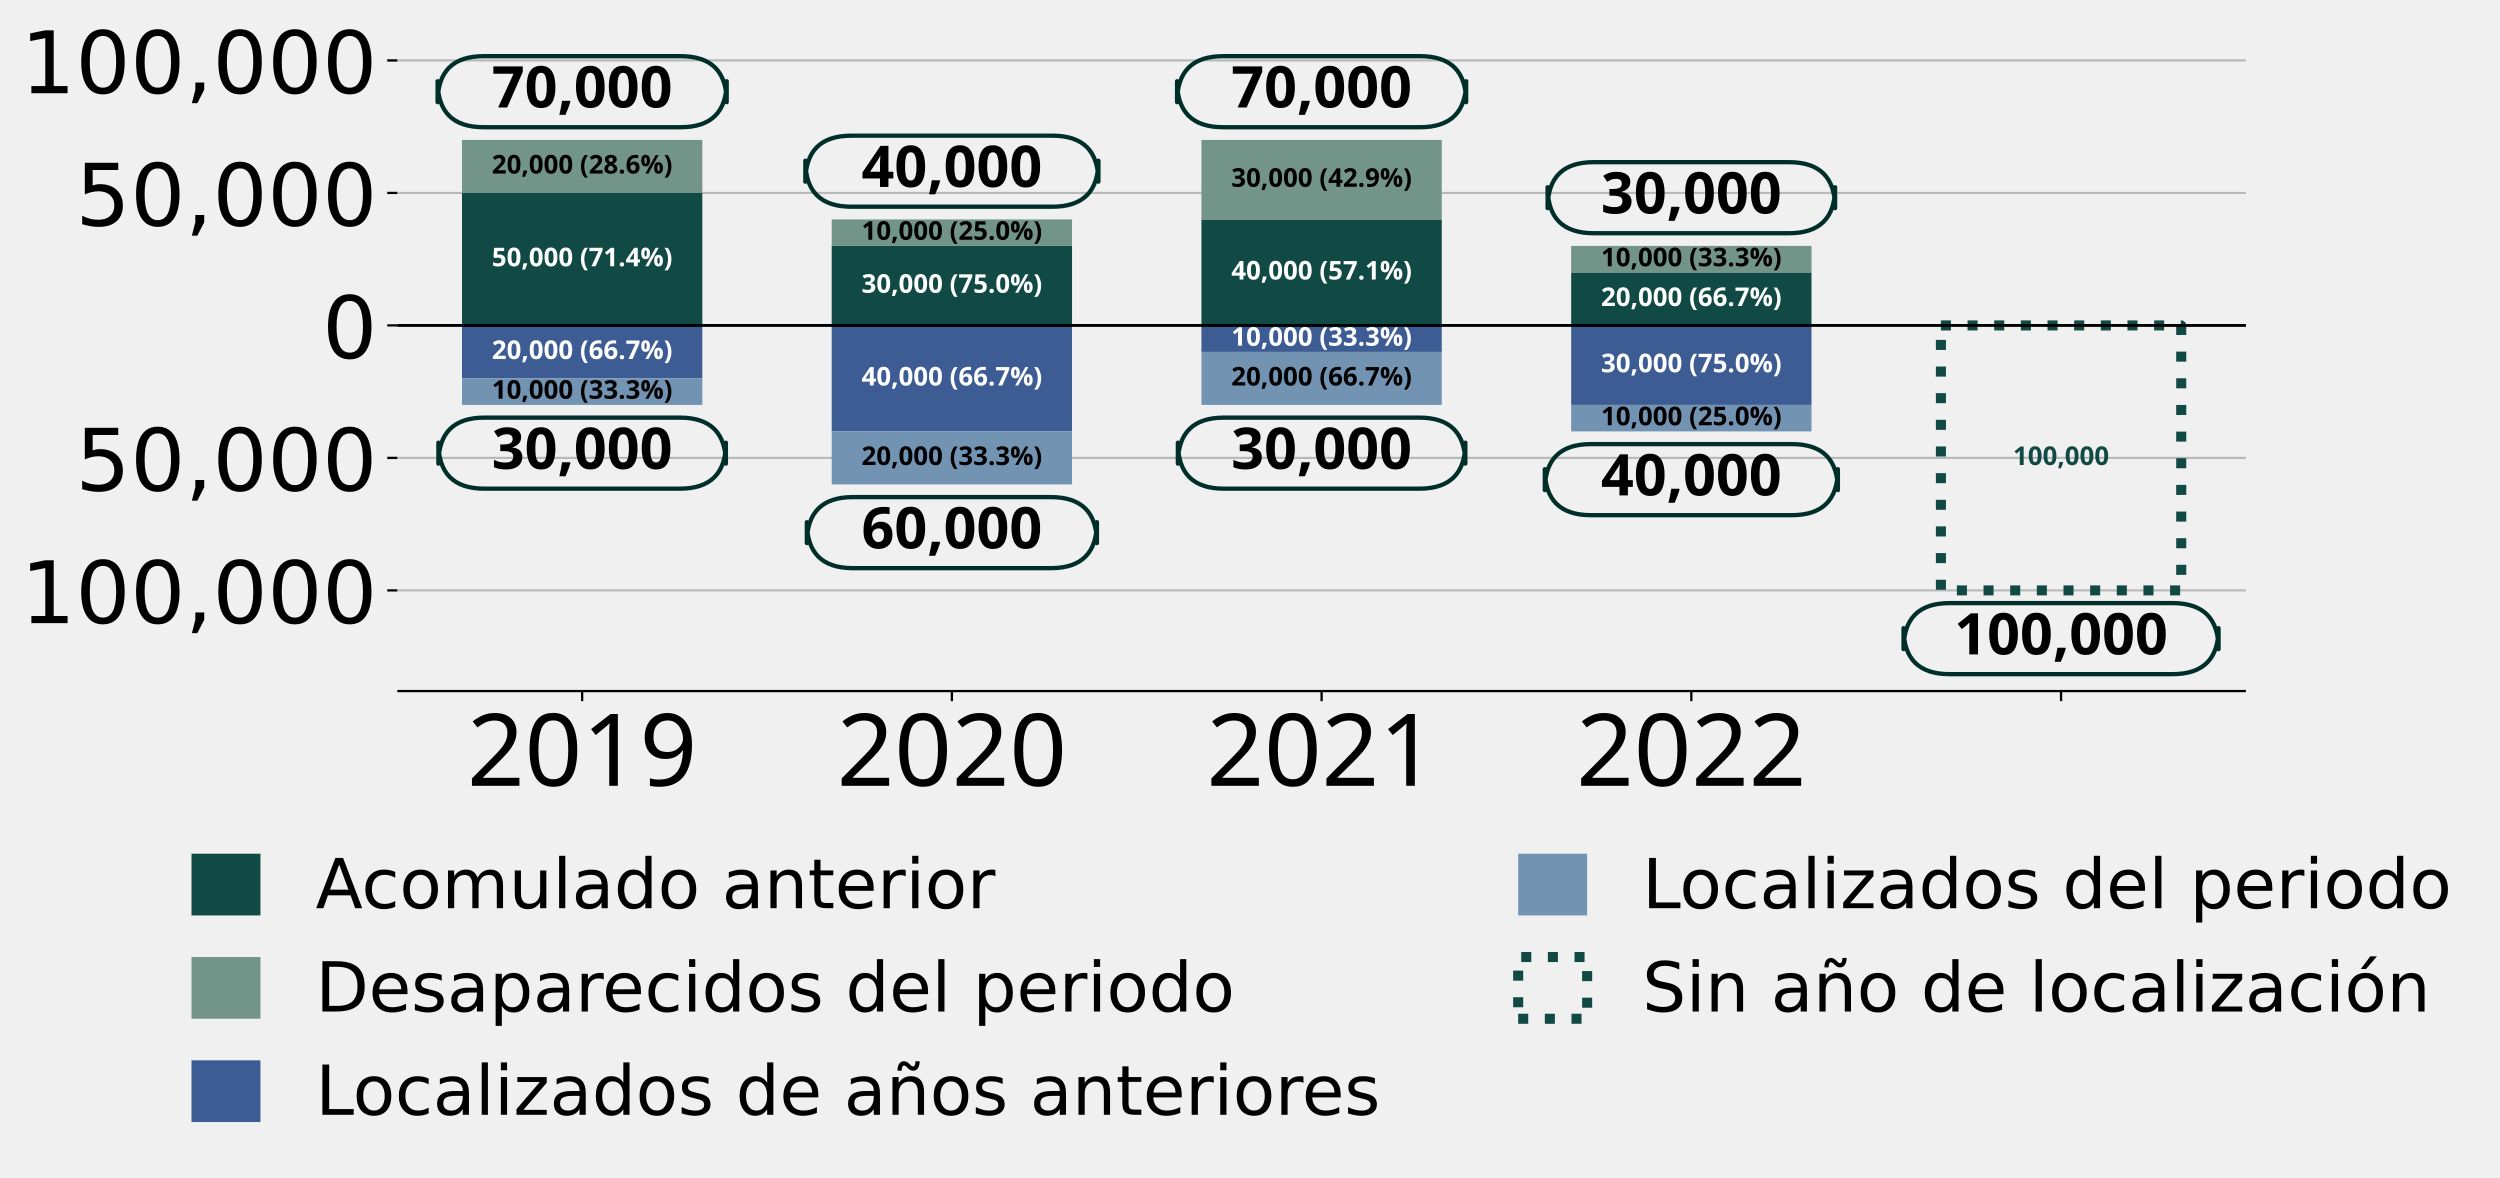
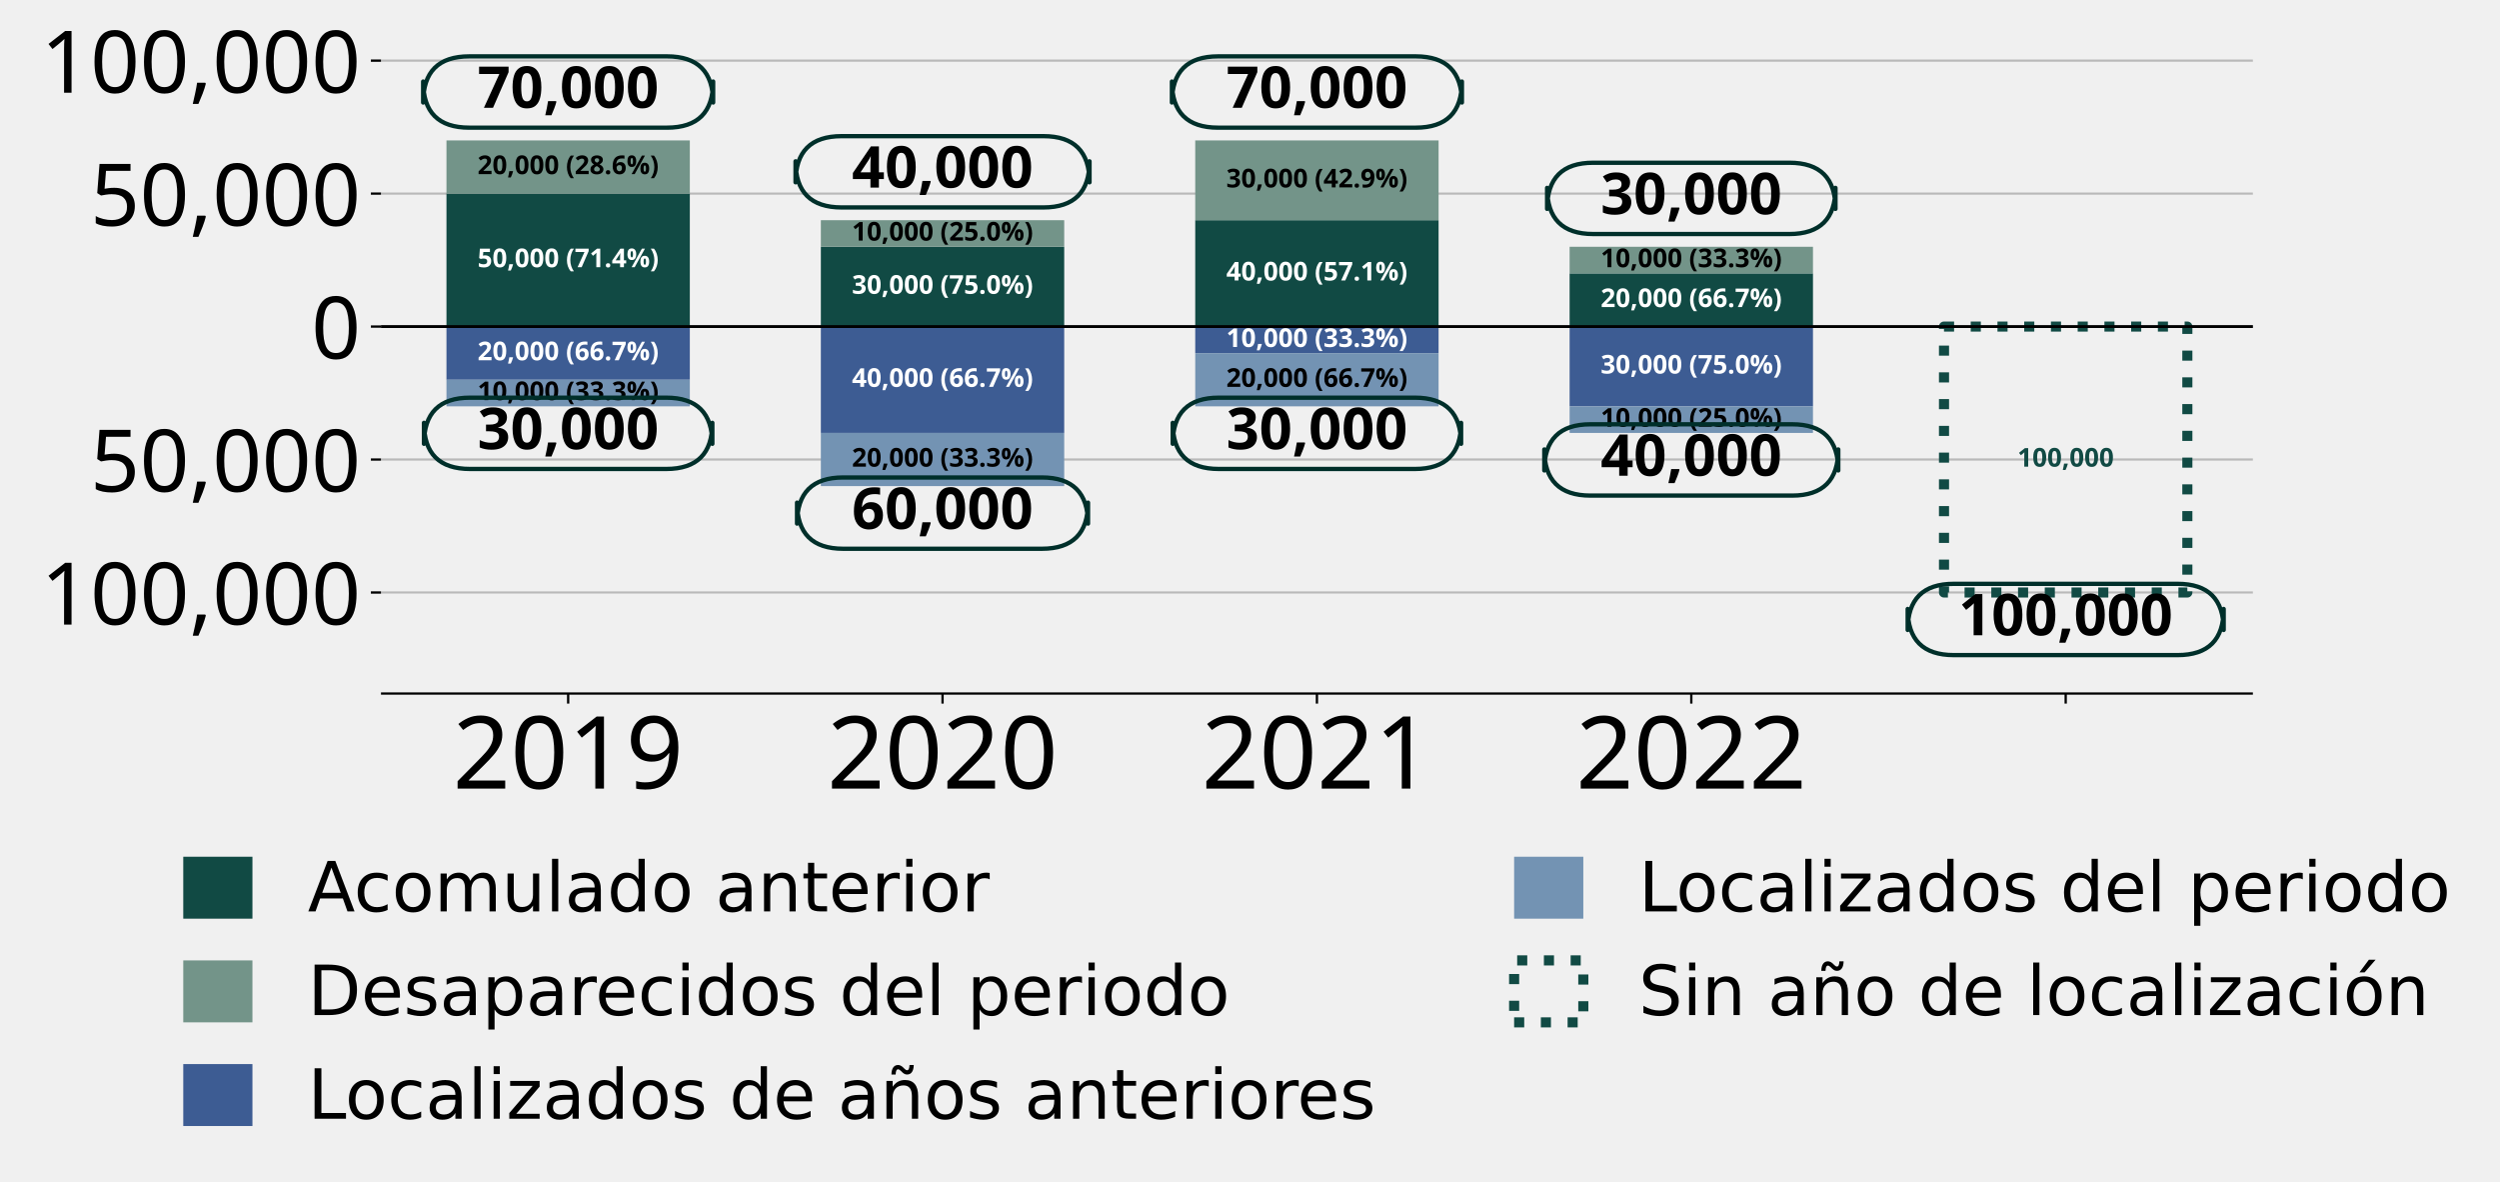
- <svg xmlns="http://www.w3.org/2000/svg" xmlns:xlink="http://www.w3.org/1999/xlink" width="870.02pt" height="409.75pt" version="1.1" viewBox="0 0 870.02 409.75">
+ <svg xmlns="http://www.w3.org/2000/svg" xmlns:xlink="http://www.w3.org/1999/xlink" width="866.95pt" height="409.75pt" version="1.1" viewBox="0 0 866.95 409.75">
  <defs>
    <style type="text/css">*{stroke-linejoin: round; stroke-linecap: butt}</style>
  </defs>
-   <path d="m0 409.75h870.02v-409.75h-870.02v409.75z" opacity="0" />
-   <path d="m138.26 240.5h643.34v-233.3h-643.34v233.3z" opacity="0" />
+   <path d="m0 409.75h866.95v-409.75h-866.95v409.75z" opacity="0" />
+   <path d="m132.17 240.5h649.4v-233.3h-649.4v233.3z" opacity="0" />
  <defs>
    <path id="b" d="m0 0v3.5" stroke="#000" stroke-width=".8" />
  </defs>
-   <use x="202.593" y="240.504" stroke="#000000" stroke-width=".8" xlink:href="#b" />
-   <text transform="rotate(-0 202.59 273.48)" x="202.593" y="273.475" font-family="'Montserrat'" font-size="35px" font-weight="500" text-anchor="middle">2019</text>
-   <use x="331.261" y="240.504" stroke="#000000" stroke-width=".8" xlink:href="#b" />
-   <text transform="rotate(-0 331.26 273.48)" x="331.261" y="273.475" font-family="'Montserrat'" font-size="35px" font-weight="500" text-anchor="middle">2020</text>
-   <use x="459.929" y="240.504" stroke="#000000" stroke-width=".8" xlink:href="#b" />
-   <text transform="rotate(-0 459.93 273.48)" x="459.929" y="273.475" font-family="'Montserrat'" font-size="35px" font-weight="500" text-anchor="middle">2021</text>
-   <use x="588.597" y="240.504" stroke="#000000" stroke-width=".8" xlink:href="#b" />
-   <text transform="rotate(-0 588.6 273.48)" x="588.597" y="273.475" font-family="'Montserrat'" font-size="35px" font-weight="500" text-anchor="middle">2022</text>
-   <use x="717.265" y="240.504" stroke="#000000" stroke-width=".8" xlink:href="#b" />
-   <text transform="rotate(-0 717.27 273.48)" x="717.265" y="273.475" font-family="'Montserrat'" font-size="35px" font-weight="500" text-anchor="middle" />
-   <path d="m138.26 205.46h643.34" clip-path="url(#a)" fill="none" stroke="#b9b9b9" stroke-linecap="square" stroke-width=".75" />
+   <use x="197.106" y="240.504" stroke="#000000" stroke-width=".8" xlink:href="#b" />
+   <text transform="rotate(-0 197.11 273.48)" x="197.106" y="273.475" font-family="'Montserrat'" font-size="35px" font-weight="500" text-anchor="middle">2019</text>
+   <use x="326.986" y="240.504" stroke="#000000" stroke-width=".8" xlink:href="#b" />
+   <text transform="rotate(-0 326.99 273.48)" x="326.986" y="273.475" font-family="'Montserrat'" font-size="35px" font-weight="500" text-anchor="middle">2020</text>
+   <use x="456.866" y="240.504" stroke="#000000" stroke-width=".8" xlink:href="#b" />
+   <text transform="rotate(-0 456.87 273.48)" x="456.866" y="273.475" font-family="'Montserrat'" font-size="35px" font-weight="500" text-anchor="middle">2021</text>
+   <use x="586.746" y="240.504" stroke="#000000" stroke-width=".8" xlink:href="#b" />
+   <text transform="rotate(-0 586.75 273.48)" x="586.746" y="273.475" font-family="'Montserrat'" font-size="35px" font-weight="500" text-anchor="middle">2022</text>
+   <use x="716.626" y="240.504" stroke="#000000" stroke-width=".8" xlink:href="#b" />
+   <text transform="rotate(-0 716.63 273.48)" x="716.626" y="273.475" font-family="'Montserrat'" font-size="35px" font-weight="500" text-anchor="middle" />
+   <path d="m132.17 205.46h649.4" clip-path="url(#a)" fill="none" stroke="#b9b9b9" stroke-linecap="square" stroke-width=".75" />
  <defs>
    <path id="c" d="m0 0h-3.5" stroke="#000" stroke-width=".8" />
  </defs>
-   <use x="138.259" y="205.462" stroke="#000000" stroke-width=".8" xlink:href="#c" />
-   <text transform="rotate(-0 131.26 216.86)" x="131.259" y="216.86" font-family="'DejaVu Sans', 'Bitstream Vera Sans', 'Computer Modern Sans Serif', 'Lucida Grande', 'Verdana', 'Geneva', 'Lucid', 'Arial', 'Helvetica', 'Avant Garde', sans-serif" font-size="30px" font-weight="500" text-anchor="end">100,000</text>
-   <path d="m138.26 159.35h643.34" clip-path="url(#a)" fill="none" stroke="#b9b9b9" stroke-linecap="square" stroke-width=".75" />
-   <use x="138.259" y="159.355" stroke="#000000" stroke-width=".8" xlink:href="#c" />
-   <text transform="rotate(-0 131.26 170.75)" x="131.259" y="170.752" font-family="'DejaVu Sans', 'Bitstream Vera Sans', 'Computer Modern Sans Serif', 'Lucida Grande', 'Verdana', 'Geneva', 'Lucid', 'Arial', 'Helvetica', 'Avant Garde', sans-serif" font-size="30px" font-weight="500" text-anchor="end">50,000</text>
-   <path d="m138.26 113.25h643.34" clip-path="url(#a)" fill="none" stroke="#b9b9b9" stroke-linecap="square" stroke-width=".75" />
-   <use x="138.259" y="113.247" stroke="#000000" stroke-width=".8" xlink:href="#c" />
-   <text transform="rotate(-0 131.26 124.64)" x="131.259" y="124.645" font-family="'DejaVu Sans', 'Bitstream Vera Sans', 'Computer Modern Sans Serif', 'Lucida Grande', 'Verdana', 'Geneva', 'Lucid', 'Arial', 'Helvetica', 'Avant Garde', sans-serif" font-size="30px" font-weight="500" text-anchor="end">0</text>
-   <path d="m138.26 67.14h643.34" clip-path="url(#a)" fill="none" stroke="#b9b9b9" stroke-linecap="square" stroke-width=".75" />
-   <use x="138.259" y="67.14" stroke="#000000" stroke-width=".8" xlink:href="#c" />
-   <text transform="rotate(-0 131.26 78.537)" x="131.259" y="78.537" font-family="'DejaVu Sans', 'Bitstream Vera Sans', 'Computer Modern Sans Serif', 'Lucida Grande', 'Verdana', 'Geneva', 'Lucid', 'Arial', 'Helvetica', 'Avant Garde', sans-serif" font-size="30px" font-weight="500" text-anchor="end">50,000</text>
-   <path d="m138.26 21.032h643.34" clip-path="url(#a)" fill="none" stroke="#b9b9b9" stroke-linecap="square" stroke-width=".75" />
-   <use x="138.259" y="21.032" stroke="#000000" stroke-width=".8" xlink:href="#c" />
-   <text transform="rotate(-0 131.26 32.43)" x="131.259" y="32.43" font-family="'DejaVu Sans', 'Bitstream Vera Sans', 'Computer Modern Sans Serif', 'Lucida Grande', 'Verdana', 'Geneva', 'Lucid', 'Arial', 'Helvetica', 'Avant Garde', sans-serif" font-size="30px" font-weight="500" text-anchor="end">100,000</text>
-   <path d="m160.78 113.25h83.634v-46.108h-83.634z" clip-path="url(#a)" fill="#114a44" />
-   <path d="m160.78 67.14h83.634v-18.443h-83.634z" clip-path="url(#a)" fill="#739489" />
-   <path d="m160.78 113.25h83.634v18.443h-83.634z" clip-path="url(#a)" fill="#3d5c93" />
-   <path d="m160.78 131.69h83.634v9.222h-83.634z" clip-path="url(#a)" fill="#7393b3" />
-   <path d="m289.44 113.25h83.634v-27.665h-83.634z" clip-path="url(#a)" fill="#114a44" />
-   <path d="m289.44 85.583h83.634v-9.222h-83.634z" clip-path="url(#a)" fill="#739489" />
-   <path d="m289.44 113.25h83.634v36.886h-83.634z" clip-path="url(#a)" fill="#3d5c93" />
-   <path d="m289.44 150.13h83.634v18.443h-83.634z" clip-path="url(#a)" fill="#7393b3" />
-   <path d="m418.11 113.25h83.634v-36.886h-83.634z" clip-path="url(#a)" fill="#114a44" />
-   <path d="m418.11 76.361h83.634v-27.665h-83.634z" clip-path="url(#a)" fill="#739489" />
-   <path d="m418.11 113.25h83.634v9.222h-83.634z" clip-path="url(#a)" fill="#3d5c93" />
-   <path d="m418.11 122.47h83.634v18.443h-83.634z" clip-path="url(#a)" fill="#7393b3" />
-   <path d="m546.78 113.25h83.634v-18.443h-83.634z" clip-path="url(#a)" fill="#114a44" />
-   <path d="m546.78 94.804h83.634v-9.222h-83.634z" clip-path="url(#a)" fill="#739489" />
-   <path d="m546.78 113.25h83.634v27.665h-83.634z" clip-path="url(#a)" fill="#3d5c93" />
-   <path d="m546.78 140.91h83.634v9.222h-83.634z" clip-path="url(#a)" fill="#7393b3" />
-   <path d="m675.45 113.25h83.634v92.215h-83.634v-92.215z" clip-path="url(#a)" fill="none" stroke="#114a44" stroke-dasharray="3.5,5.775" stroke-width="3.5" />
-   <path d="m138.26 113.25h643.34" clip-path="url(#a)" fill="none" stroke="#000" stroke-linecap="square" />
-   <path d="m138.26 240.5h643.34" fill="none" stroke="#000" stroke-linecap="square" stroke-width=".8" />
-   <text transform="rotate(-0 202.59 92.659)" x="202.593" y="92.659" fill="#ffffff" font-family="'Montserrat'" font-size="9px" font-weight="700" text-anchor="middle">50,000 (71.4%)</text>
-   <text transform="rotate(-0 202.59 60.384)" x="202.593" y="60.384" font-family="'Montserrat'" font-size="9px" font-weight="700" text-anchor="middle">20,000 (28.6%)</text>
-   <text transform="rotate(-0 202.59 124.93)" x="202.593" y="124.935" fill="#ffffff" font-family="'Montserrat'" font-size="9px" font-weight="700" text-anchor="middle">20,000 (66.7%)</text>
-   <text transform="rotate(-0 202.59 138.77)" x="202.593" y="138.767" font-family="'Montserrat'" font-size="9px" font-weight="700" text-anchor="middle">10,000 (33.3%)</text>
-   <path d="m168.29 44.273h68.603q16 0 16-16v7.278q0-16-16-16h-68.603q-16 0-16 16v-7.278q0 16 16 16z" fill="none" stroke="#002f2a" stroke-width="1.5" />
-   <text transform="rotate(-0 202.59 37.392)" x="202.593" y="37.392" font-family="'Montserrat'" font-size="20px" font-weight="700" text-anchor="middle">70,000  </text>
-   <path d="m168.57 170.06h68.044q16 0 16-16v7.278q0-16-16-16h-68.044q-16 0-16 16v-7.278q0 16 16 16z" fill="none" stroke="#002f2a" stroke-width="1.5" />
-   <text transform="rotate(-0 202.59 163.18)" x="202.593" y="163.176" font-family="'Montserrat'" font-size="20px" font-weight="700" text-anchor="middle">30,000  </text>
-   <text transform="rotate(-0 331.26 101.88)" x="331.261" y="101.881" fill="#ffffff" font-family="'Montserrat'" font-size="9px" font-weight="700" text-anchor="middle">30,000 (75.0%)</text>
-   <text transform="rotate(-0 331.26 83.438)" x="331.261" y="83.438" font-family="'Montserrat'" font-size="9px" font-weight="700" text-anchor="middle">10,000 (25.0%)</text>
-   <text transform="rotate(-0 331.26 134.16)" x="331.261" y="134.156" fill="#ffffff" font-family="'Montserrat'" font-size="9px" font-weight="700" text-anchor="middle">40,000 (66.7%)</text>
-   <text transform="rotate(-0 331.26 161.82)" x="331.261" y="161.821" font-family="'Montserrat'" font-size="9px" font-weight="700" text-anchor="middle">20,000 (33.3%)</text>
-   <path d="m296.27 71.938h69.984q16 0 16-16v7.278q0-16-16-16h-69.984q-16 0-16 16v-7.278q0 16 16 16z" fill="none" stroke="#002f2a" stroke-width="1.5" />
-   <text transform="rotate(-0 331.26 65.057)" x="331.261" y="65.057" font-family="'Montserrat'" font-size="20px" font-weight="700" text-anchor="middle">40,000  </text>
-   <path d="m296.79 197.72h68.944q16 0 16-16v7.278q0-16-16-16h-68.944q-16 0-16 16v-7.278q0 16 16 16z" fill="none" stroke="#002f2a" stroke-width="1.5" />
-   <text transform="rotate(-0 331.26 190.84)" x="331.261" y="190.84" font-family="'Montserrat'" font-size="20px" font-weight="700" text-anchor="middle">60,000  </text>
-   <text transform="rotate(-0 459.93 97.27)" x="459.929" y="97.27" fill="#ffffff" font-family="'Montserrat'" font-size="9px" font-weight="700" text-anchor="middle">40,000 (57.1%)</text>
-   <text transform="rotate(-0 459.93 64.995)" x="459.929" y="64.995" font-family="'Montserrat'" font-size="9px" font-weight="700" text-anchor="middle">30,000 (42.9%)</text>
-   <text transform="rotate(-0 459.93 120.32)" x="459.929" y="120.324" fill="#ffffff" font-family="'Montserrat'" font-size="9px" font-weight="700" text-anchor="middle">10,000 (33.3%)</text>
-   <text transform="rotate(-0 459.93 134.16)" x="459.929" y="134.156" font-family="'Montserrat'" font-size="9px" font-weight="700" text-anchor="middle">20,000 (66.7%)</text>
-   <path d="m425.63 44.273h68.603q16 0 16-16v7.278q0-16-16-16h-68.603q-16 0-16 16v-7.278q0 16 16 16z" fill="none" stroke="#002f2a" stroke-width="1.5" />
-   <text transform="rotate(-0 459.93 37.392)" x="459.929" y="37.392" font-family="'Montserrat'" font-size="20px" font-weight="700" text-anchor="middle">70,000  </text>
-   <path d="m425.91 170.06h68.044q16 0 16-16v7.278q0-16-16-16h-68.044q-16 0-16 16v-7.278q0 16 16 16z" fill="none" stroke="#002f2a" stroke-width="1.5" />
-   <text transform="rotate(-0 459.93 163.18)" x="459.929" y="163.176" font-family="'Montserrat'" font-size="20px" font-weight="700" text-anchor="middle">30,000  </text>
-   <text transform="rotate(-0 588.6 106.49)" x="588.597" y="106.492" fill="#ffffff" font-family="'Montserrat'" font-size="9px" font-weight="700" text-anchor="middle">20,000 (66.7%)</text>
-   <text transform="rotate(-0 588.6 92.659)" x="588.597" y="92.659" font-family="'Montserrat'" font-size="9px" font-weight="700" text-anchor="middle">10,000 (33.3%)</text>
-   <text transform="rotate(-0 588.6 129.55)" x="588.597" y="129.545" fill="#ffffff" font-family="'Montserrat'" font-size="9px" font-weight="700" text-anchor="middle">30,000 (75.0%)</text>
-   <text transform="rotate(-0 588.6 147.99)" x="588.597" y="147.988" font-family="'Montserrat'" font-size="9px" font-weight="700" text-anchor="middle">10,000 (25.0%)</text>
-   <path d="m554.58 81.159h68.044q16 0 16-16v7.278q0-16-16-16h-68.044q-16 0-16 16v-7.278q0 16 16 16z" fill="none" stroke="#002f2a" stroke-width="1.5" />
-   <text transform="rotate(-0 588.6 74.278)" x="588.597" y="74.278" font-family="'Montserrat'" font-size="20px" font-weight="700" text-anchor="middle">30,000  </text>
-   <path d="m553.61 179.28h69.984q16 0 16-16v7.278q0-16-16-16h-69.984q-16 0-16 16v-7.278q0 16 16 16z" fill="none" stroke="#002f2a" stroke-width="1.5" />
-   <text transform="rotate(-0 588.6 172.4)" x="588.597" y="172.397" font-family="'Montserrat'" font-size="20px" font-weight="700" text-anchor="middle">40,000  </text>
-   <text transform="rotate(-0 717.27 161.82)" x="717.265" y="161.821" fill="#114a44" font-family="'Montserrat'" font-size="9px" font-weight="700" text-anchor="middle">100,000</text>
-   <path d="m678.45 234.61h77.625q16 0 16-16v7.278q0-16-16-16h-77.625q-16 0-16 16v-7.278q0 16 16 16z" fill="none" stroke="#002f2a" stroke-width="1.5" />
-   <text transform="rotate(-0 717.27 227.73)" x="717.265" y="227.726" font-family="'Montserrat'" font-size="20px" font-weight="700" text-anchor="middle">100,000  </text>
-   <path d="m66.641 318.58h24v-21.48h-24z" fill="#114a44" />
-   <text transform="rotate(-0 109.84 316.06)" x="109.841" y="316.06" font-family="'DejaVu Sans', 'Bitstream Vera Sans', 'Computer Modern Sans Serif', 'Lucida Grande', 'Verdana', 'Geneva', 'Lucid', 'Arial', 'Helvetica', 'Avant Garde', sans-serif" font-size="24px">Acomulado anterior </text>
-   <path d="m66.641 354.53h24v-21.48h-24z" fill="#739489" />
-   <text transform="rotate(-0 109.84 352.01)" x="109.841" y="352.011" font-family="'DejaVu Sans', 'Bitstream Vera Sans', 'Computer Modern Sans Serif', 'Lucida Grande', 'Verdana', 'Geneva', 'Lucid', 'Arial', 'Helvetica', 'Avant Garde', sans-serif" font-size="24px">Desaparecidos del periodo</text>
-   <path d="m66.641 390.48h24v-21.48h-24z" fill="#3d5c93" />
-   <text transform="rotate(-0 109.84 387.96)" x="109.841" y="387.962" font-family="'DejaVu Sans', 'Bitstream Vera Sans', 'Computer Modern Sans Serif', 'Lucida Grande', 'Verdana', 'Geneva', 'Lucid', 'Arial', 'Helvetica', 'Avant Garde', sans-serif" font-size="24px">Localizados de años anteriores</text>
-   <path d="m528.34 318.58h24v-21.48h-24z" fill="#7393b3" />
-   <text transform="rotate(-0 571.54 316.06)" x="571.544" y="316.06" font-family="'DejaVu Sans', 'Bitstream Vera Sans', 'Computer Modern Sans Serif', 'Lucida Grande', 'Verdana', 'Geneva', 'Lucid', 'Arial', 'Helvetica', 'Avant Garde', sans-serif" font-size="24px">Localizados del periodo</text>
-   <path d="m528.34 354.53h24v-21.48h-24v21.48z" fill="none" stroke="#114a44" stroke-dasharray="3.5,5.775" stroke-width="3.5" />
-   <text transform="rotate(-0 571.54 352.01)" x="571.544" y="352.011" font-family="'DejaVu Sans', 'Bitstream Vera Sans', 'Computer Modern Sans Serif', 'Lucida Grande', 'Verdana', 'Geneva', 'Lucid', 'Arial', 'Helvetica', 'Avant Garde', sans-serif" font-size="24px">Sin año de localización</text>
+   <use x="132.166" y="205.462" stroke="#000000" stroke-width=".8" xlink:href="#c" />
+   <text transform="rotate(-0 125.17 216.59)" x="125.166" y="216.593" font-family="'Montserrat'" font-size="30px" font-weight="500" text-anchor="end">100,000</text>
+   <path d="m132.17 159.35h649.4" clip-path="url(#a)" fill="none" stroke="#b9b9b9" stroke-linecap="square" stroke-width=".75" />
+   <use x="132.166" y="159.355" stroke="#000000" stroke-width=".8" xlink:href="#c" />
+   <text transform="rotate(-0 125.17 170.49)" x="125.166" y="170.485" font-family="'Montserrat'" font-size="30px" font-weight="500" text-anchor="end">50,000</text>
+   <path d="m132.17 113.25h649.4" clip-path="url(#a)" fill="none" stroke="#b9b9b9" stroke-linecap="square" stroke-width=".75" />
+   <use x="132.166" y="113.247" stroke="#000000" stroke-width=".8" xlink:href="#c" />
+   <text transform="rotate(-0 125.17 124.38)" x="125.166" y="124.378" font-family="'Montserrat'" font-size="30px" font-weight="500" text-anchor="end">0</text>
+   <path d="m132.17 67.14h649.4" clip-path="url(#a)" fill="none" stroke="#b9b9b9" stroke-linecap="square" stroke-width=".75" />
+   <use x="132.166" y="67.14" stroke="#000000" stroke-width=".8" xlink:href="#c" />
+   <text transform="rotate(-0 125.17 78.27)" x="125.166" y="78.27" font-family="'Montserrat'" font-size="30px" font-weight="500" text-anchor="end">50,000</text>
+   <path d="m132.17 21.032h649.4" clip-path="url(#a)" fill="none" stroke="#b9b9b9" stroke-linecap="square" stroke-width=".75" />
+   <use x="132.166" y="21.032" stroke="#000000" stroke-width=".8" xlink:href="#c" />
+   <text transform="rotate(-0 125.17 32.163)" x="125.166" y="32.163" font-family="'Montserrat'" font-size="30px" font-weight="500" text-anchor="end">100,000</text>
+   <path d="m154.89 113.25h84.422v-46.108h-84.422z" clip-path="url(#a)" fill="#114a44" />
+   <path d="m154.89 67.14h84.422v-18.443h-84.422z" clip-path="url(#a)" fill="#739489" />
+   <path d="m154.89 113.25h84.422v18.443h-84.422z" clip-path="url(#a)" fill="#3d5c93" />
+   <path d="m154.89 131.69h84.422v9.222h-84.422z" clip-path="url(#a)" fill="#7393b3" />
+   <path d="m284.77 113.25h84.422v-27.665h-84.422z" clip-path="url(#a)" fill="#114a44" />
+   <path d="m284.77 85.583h84.422v-9.222h-84.422z" clip-path="url(#a)" fill="#739489" />
+   <path d="m284.77 113.25h84.422v36.886h-84.422z" clip-path="url(#a)" fill="#3d5c93" />
+   <path d="m284.77 150.13h84.422v18.443h-84.422z" clip-path="url(#a)" fill="#7393b3" />
+   <path d="m414.65 113.25h84.422v-36.886h-84.422z" clip-path="url(#a)" fill="#114a44" />
+   <path d="m414.65 76.361h84.422v-27.665h-84.422z" clip-path="url(#a)" fill="#739489" />
+   <path d="m414.65 113.25h84.422v9.222h-84.422z" clip-path="url(#a)" fill="#3d5c93" />
+   <path d="m414.65 122.47h84.422v18.443h-84.422z" clip-path="url(#a)" fill="#7393b3" />
+   <path d="m544.53 113.25h84.422v-18.443h-84.422z" clip-path="url(#a)" fill="#114a44" />
+   <path d="m544.53 94.804h84.422v-9.222h-84.422z" clip-path="url(#a)" fill="#739489" />
+   <path d="m544.53 113.25h84.422v27.665h-84.422z" clip-path="url(#a)" fill="#3d5c93" />
+   <path d="m544.53 140.91h84.422v9.222h-84.422z" clip-path="url(#a)" fill="#7393b3" />
+   <path d="m674.41 113.25h84.422v92.215h-84.422v-92.215z" clip-path="url(#a)" fill="none" stroke="#114a44" stroke-dasharray="3.5,5.775" stroke-width="3.5" />
+   <path d="m132.17 113.25h649.4" clip-path="url(#a)" fill="none" stroke="#000" stroke-linecap="square" />
+   <path d="m132.17 240.5h649.4" fill="none" stroke="#000" stroke-linecap="square" stroke-width=".8" />
+   <text transform="rotate(-0 197.11 92.659)" x="197.106" y="92.659" fill="#ffffff" font-family="'Montserrat'" font-size="9px" font-weight="700" text-anchor="middle">50,000 (71.4%)</text>
+   <text transform="rotate(-0 197.11 60.384)" x="197.106" y="60.384" font-family="'Montserrat'" font-size="9px" font-weight="700" text-anchor="middle">20,000 (28.6%)</text>
+   <text transform="rotate(-0 197.11 124.93)" x="197.106" y="124.935" fill="#ffffff" font-family="'Montserrat'" font-size="9px" font-weight="700" text-anchor="middle">20,000 (66.7%)</text>
+   <text transform="rotate(-0 197.11 138.77)" x="197.106" y="138.767" font-family="'Montserrat'" font-size="9px" font-weight="700" text-anchor="middle">10,000 (33.3%)</text>
+   <path d="m162.8 44.273h68.603q16 0 16-16v7.278q0-16-16-16h-68.603q-16 0-16 16v-7.278q0 16 16 16z" fill="none" stroke="#002f2a" stroke-width="1.5" />
+   <text transform="rotate(-0 197.11 37.392)" x="197.106" y="37.392" font-family="'Montserrat'" font-size="20px" font-weight="700" text-anchor="middle">70,000  </text>
+   <path d="m163.08 162.63h68.044q16 0 16-16v7.278q0-16-16-16h-68.044q-16 0-16 16v-7.278q0 16 16 16z" fill="none" stroke="#002f2a" stroke-width="1.5" />
+   <text transform="rotate(-0 197.11 155.75)" x="197.106" y="155.752" font-family="'Montserrat'" font-size="20px" font-weight="700" text-anchor="middle">30,000  </text>
+   <text transform="rotate(-0 326.99 101.88)" x="326.986" y="101.881" fill="#ffffff" font-family="'Montserrat'" font-size="9px" font-weight="700" text-anchor="middle">30,000 (75.0%)</text>
+   <text transform="rotate(-0 326.99 83.438)" x="326.986" y="83.438" font-family="'Montserrat'" font-size="9px" font-weight="700" text-anchor="middle">10,000 (25.0%)</text>
+   <text transform="rotate(-0 326.99 134.16)" x="326.986" y="134.156" fill="#ffffff" font-family="'Montserrat'" font-size="9px" font-weight="700" text-anchor="middle">40,000 (66.7%)</text>
+   <text transform="rotate(-0 326.99 161.82)" x="326.986" y="161.821" font-family="'Montserrat'" font-size="9px" font-weight="700" text-anchor="middle">20,000 (33.3%)</text>
+   <path d="m291.99 71.938h69.984q16 0 16-16v7.278q0-16-16-16h-69.984q-16 0-16 16v-7.278q0 16 16 16z" fill="none" stroke="#002f2a" stroke-width="1.5" />
+   <text transform="rotate(-0 326.99 65.057)" x="326.986" y="65.057" font-family="'Montserrat'" font-size="20px" font-weight="700" text-anchor="middle">40,000  </text>
+   <path d="m292.51 190.3h68.944q16 0 16-16v7.278q0-16-16-16h-68.944q-16 0-16 16v-7.278q0 16 16 16z" fill="none" stroke="#002f2a" stroke-width="1.5" />
+   <text transform="rotate(-0 326.99 183.42)" x="326.986" y="183.417" font-family="'Montserrat'" font-size="20px" font-weight="700" text-anchor="middle">60,000  </text>
+   <text transform="rotate(-0 456.87 97.27)" x="456.866" y="97.27" fill="#ffffff" font-family="'Montserrat'" font-size="9px" font-weight="700" text-anchor="middle">40,000 (57.1%)</text>
+   <text transform="rotate(-0 456.87 64.995)" x="456.866" y="64.995" font-family="'Montserrat'" font-size="9px" font-weight="700" text-anchor="middle">30,000 (42.9%)</text>
+   <text transform="rotate(-0 456.87 120.32)" x="456.866" y="120.324" fill="#ffffff" font-family="'Montserrat'" font-size="9px" font-weight="700" text-anchor="middle">10,000 (33.3%)</text>
+   <text transform="rotate(-0 456.87 134.16)" x="456.866" y="134.156" font-family="'Montserrat'" font-size="9px" font-weight="700" text-anchor="middle">20,000 (66.7%)</text>
+   <path d="m422.56 44.273h68.603q16 0 16-16v7.278q0-16-16-16h-68.603q-16 0-16 16v-7.278q0 16 16 16z" fill="none" stroke="#002f2a" stroke-width="1.5" />
+   <text transform="rotate(-0 456.87 37.392)" x="456.866" y="37.392" font-family="'Montserrat'" font-size="20px" font-weight="700" text-anchor="middle">70,000  </text>
+   <path d="m422.84 162.63h68.044q16 0 16-16v7.278q0-16-16-16h-68.044q-16 0-16 16v-7.278q0 16 16 16z" fill="none" stroke="#002f2a" stroke-width="1.5" />
+   <text transform="rotate(-0 456.87 155.75)" x="456.866" y="155.752" font-family="'Montserrat'" font-size="20px" font-weight="700" text-anchor="middle">30,000  </text>
+   <text transform="rotate(-0 586.75 106.49)" x="586.746" y="106.492" fill="#ffffff" font-family="'Montserrat'" font-size="9px" font-weight="700" text-anchor="middle">20,000 (66.7%)</text>
+   <text transform="rotate(-0 586.75 92.659)" x="586.746" y="92.659" font-family="'Montserrat'" font-size="9px" font-weight="700" text-anchor="middle">10,000 (33.3%)</text>
+   <text transform="rotate(-0 586.75 129.55)" x="586.746" y="129.545" fill="#ffffff" font-family="'Montserrat'" font-size="9px" font-weight="700" text-anchor="middle">30,000 (75.0%)</text>
+   <text transform="rotate(-0 586.75 147.99)" x="586.746" y="147.988" font-family="'Montserrat'" font-size="9px" font-weight="700" text-anchor="middle">10,000 (25.0%)</text>
+   <path d="m552.72 81.159h68.044q16 0 16-16v7.278q0-16-16-16h-68.044q-16 0-16 16v-7.278q0 16 16 16z" fill="none" stroke="#002f2a" stroke-width="1.5" />
+   <text transform="rotate(-0 586.75 74.278)" x="586.746" y="74.278" font-family="'Montserrat'" font-size="20px" font-weight="700" text-anchor="middle">30,000  </text>
+   <path d="m551.75 171.86h69.984q16 0 16-16v7.278q0-16-16-16h-69.984q-16 0-16 16v-7.278q0 16 16 16z" fill="none" stroke="#002f2a" stroke-width="1.5" />
+   <text transform="rotate(-0 586.75 164.97)" x="586.746" y="164.974" font-family="'Montserrat'" font-size="20px" font-weight="700" text-anchor="middle">40,000  </text>
+   <text transform="rotate(-0 716.63 161.82)" x="716.626" y="161.821" fill="#114a44" font-family="'Montserrat'" font-size="9px" font-weight="700" text-anchor="middle">100,000</text>
+   <path d="m677.81 227.18h77.625q16 0 16-16v7.278q0-16-16-16h-77.625q-16 0-16 16v-7.278q0 16 16 16z" fill="none" stroke="#002f2a" stroke-width="1.5" />
+   <text transform="rotate(-0 716.63 220.3)" x="716.626" y="220.303" font-family="'Montserrat'" font-size="20px" font-weight="700" text-anchor="middle">100,000  </text>
+   <path d="m63.577 318.58h24v-21.48h-24z" fill="#114a44" />
+   <text transform="rotate(-0 106.78 316.06)" x="106.777" y="316.06" font-family="'DejaVu Sans', 'Bitstream Vera Sans', 'Computer Modern Sans Serif', 'Lucida Grande', 'Verdana', 'Geneva', 'Lucid', 'Arial', 'Helvetica', 'Avant Garde', sans-serif" font-size="24px">Acomulado anterior </text>
+   <path d="m63.577 354.53h24v-21.48h-24z" fill="#739489" />
+   <text transform="rotate(-0 106.78 352.01)" x="106.777" y="352.011" font-family="'DejaVu Sans', 'Bitstream Vera Sans', 'Computer Modern Sans Serif', 'Lucida Grande', 'Verdana', 'Geneva', 'Lucid', 'Arial', 'Helvetica', 'Avant Garde', sans-serif" font-size="24px">Desaparecidos del periodo</text>
+   <path d="m63.577 390.48h24v-21.48h-24z" fill="#3d5c93" />
+   <text transform="rotate(-0 106.78 387.96)" x="106.777" y="387.962" font-family="'DejaVu Sans', 'Bitstream Vera Sans', 'Computer Modern Sans Serif', 'Lucida Grande', 'Verdana', 'Geneva', 'Lucid', 'Arial', 'Helvetica', 'Avant Garde', sans-serif" font-size="24px">Localizados de años anteriores</text>
+   <path d="m525.28 318.58h24v-21.48h-24z" fill="#7393b3" />
+   <text transform="rotate(-0 568.48 316.06)" x="568.481" y="316.06" font-family="'DejaVu Sans', 'Bitstream Vera Sans', 'Computer Modern Sans Serif', 'Lucida Grande', 'Verdana', 'Geneva', 'Lucid', 'Arial', 'Helvetica', 'Avant Garde', sans-serif" font-size="24px">Localizados del periodo</text>
+   <path d="m525.28 354.53h24v-21.48h-24v21.48z" fill="none" stroke="#114a44" stroke-dasharray="3.5,5.775" stroke-width="3.5" />
+   <text transform="rotate(-0 568.48 352.01)" x="568.481" y="352.011" font-family="'DejaVu Sans', 'Bitstream Vera Sans', 'Computer Modern Sans Serif', 'Lucida Grande', 'Verdana', 'Geneva', 'Lucid', 'Arial', 'Helvetica', 'Avant Garde', sans-serif" font-size="24px">Sin año de localización</text>
  <defs>
    <clipPath id="a">
-       <rect x="138.26" y="7.2" width="643.34" height="233.3" />
+       <rect x="132.17" y="7.2" width="649.4" height="233.3" />
    </clipPath>
  </defs>
</svg>
